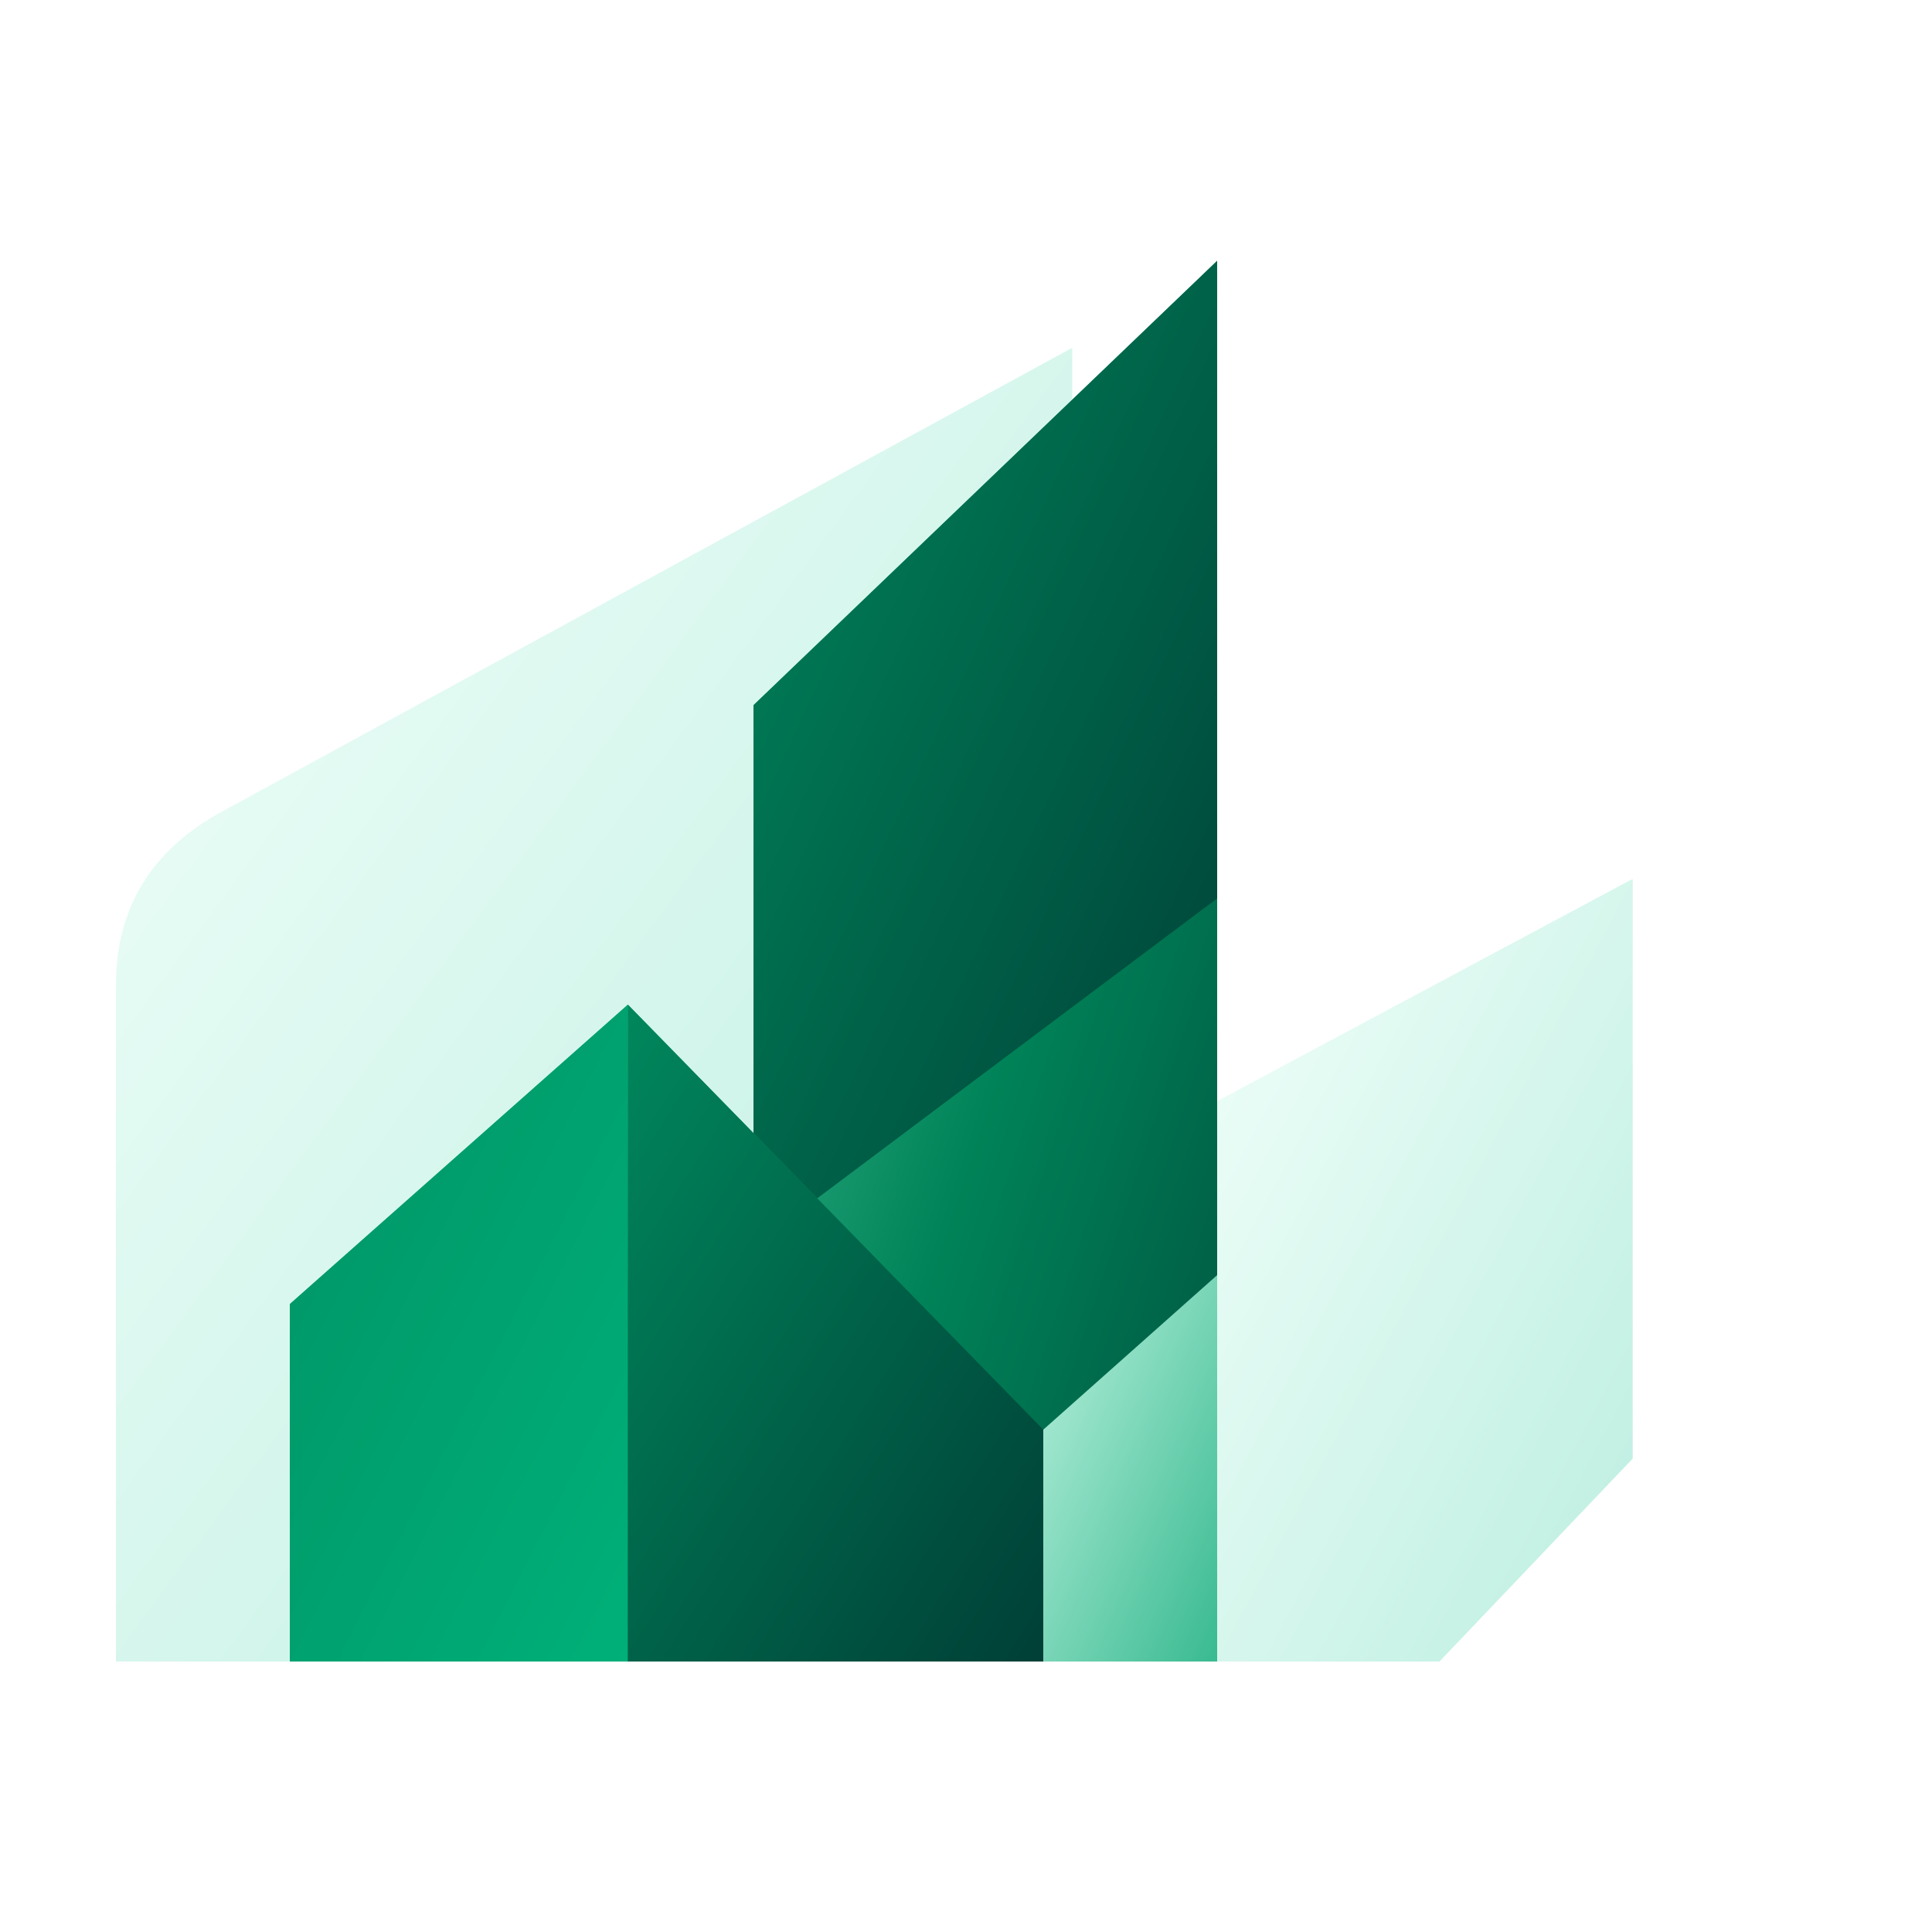
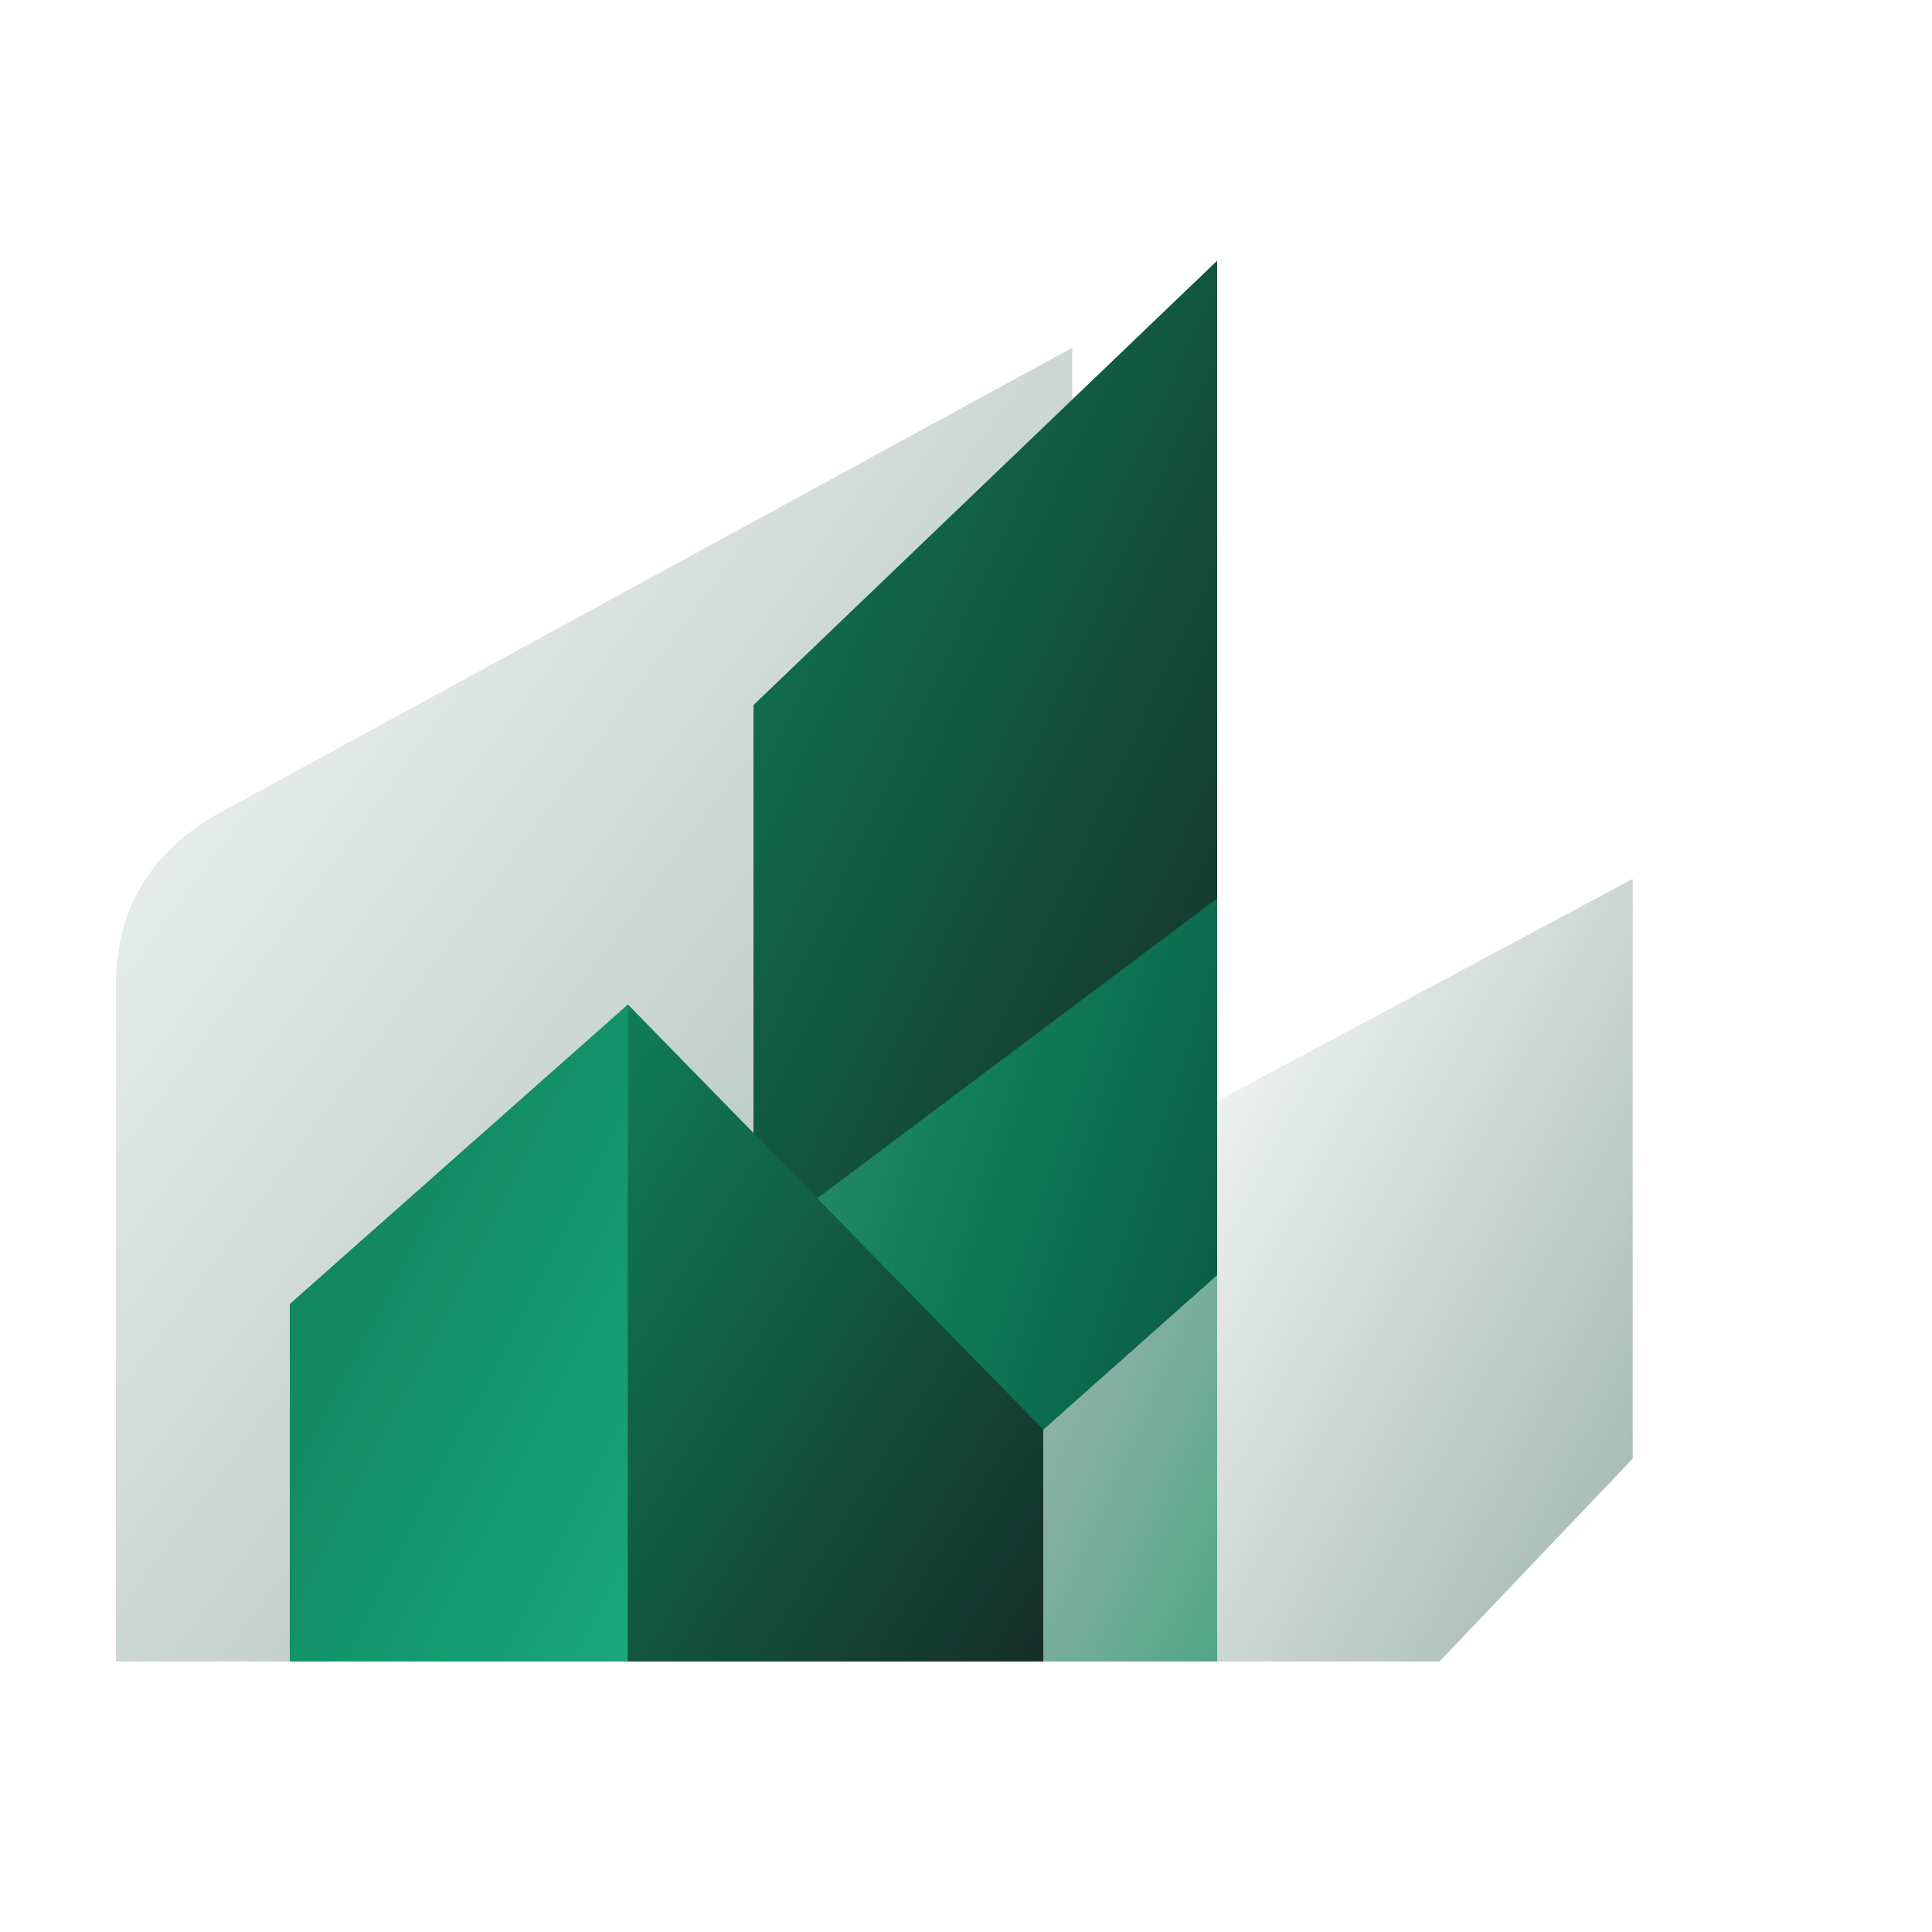
<svg xmlns="http://www.w3.org/2000/svg" width="200" height="200" viewBox="0 0 200 200" role="img" aria-label="JADE 01_business_systems origami service icon">
  <defs>
    <linearGradient id="g" x1="0" y1="0" x2="1" y2="1">
-       <stop stop-color="#52cba2" />
-       <stop offset=".55" stop-color="#008358" />
-       <stop offset="1" stop-color="#00523f" />
+       <stop stop-color="#50A687" />
+       <stop offset=".55" stop-color="#107D58" />
+       <stop offset="1" stop-color="#07513F" />
    </linearGradient>
    <linearGradient id="dark" x1="0" y1="0" x2="1" y2="1">
-       <stop stop-color="#00875c" />
-       <stop offset="1" stop-color="#003f36" />
+       <stop stop-color="#107D58" />
+       <stop offset="1" stop-color="#152E27" />
    </linearGradient>
    <linearGradient id="mint" x1="0" y1="0" x2="1" y2="1">
-       <stop stop-color="#f1fffa" />
-       <stop offset="1" stop-color="#bceee0" />
+       <stop stop-color="#FAFBFA" />
+       <stop offset="1" stop-color="#9EB4AD" />
    </linearGradient>
    <linearGradient id="soft" x1="0" y1="0" x2="1" y2="1">
-       <stop stop-color="#b9f1de" />
-       <stop offset="1" stop-color="#39ba90" />
+       <stop stop-color="#9EB4AD" />
+       <stop offset="1" stop-color="#50A687" />
    </linearGradient>
    <linearGradient id="facet" x1="0" y1="0" x2="1" y2="1">
-       <stop stop-color="#009365" />
-       <stop offset="1" stop-color="#00b078" />
+       <stop stop-color="#107D58" />
+       <stop offset="1" stop-color="#18A77B" />
    </linearGradient>
    <linearGradient id="screen" x1="0" y1="0" x2="1" y2="1">
-       <stop stop-color="#ffffff" />
-       <stop offset="1" stop-color="#d5faed" />
+       <stop stop-color="#FAFBFA" />
+       <stop offset="1" stop-color="#9EB4AD" />
    </linearGradient>
  </defs>
  <g stroke-linejoin="round">
    <path d="M12 102 Q12 90 23 84 L111 36 L111 172 L12 172Z" fill="url(#mint)" />
    <polygon points="78,73 126,27 126,172 78,172" fill="url(#g)" />
    <polygon points="78,73 126,27 126,93 78,129" fill="url(#dark)" />
    <polygon points="126,114 169,91 169,151 149,172 126,172" fill="url(#mint)" />
    <polygon points="30,135 65,104 108,148 108,172 30,172" fill="url(#g)" />
    <polygon points="65,104 65,172 30,172 30,135" fill="url(#facet)" />
    <polygon points="65,104 108,148 108,172 65,172" fill="url(#dark)" />
    <polygon points="108,148 126,132 126,172 108,172" fill="url(#soft)" />
    <polygon points="126,114 169,91 169,151 149,172 126,172" fill="url(#mint)" opacity=".75" />
  </g>
</svg>
